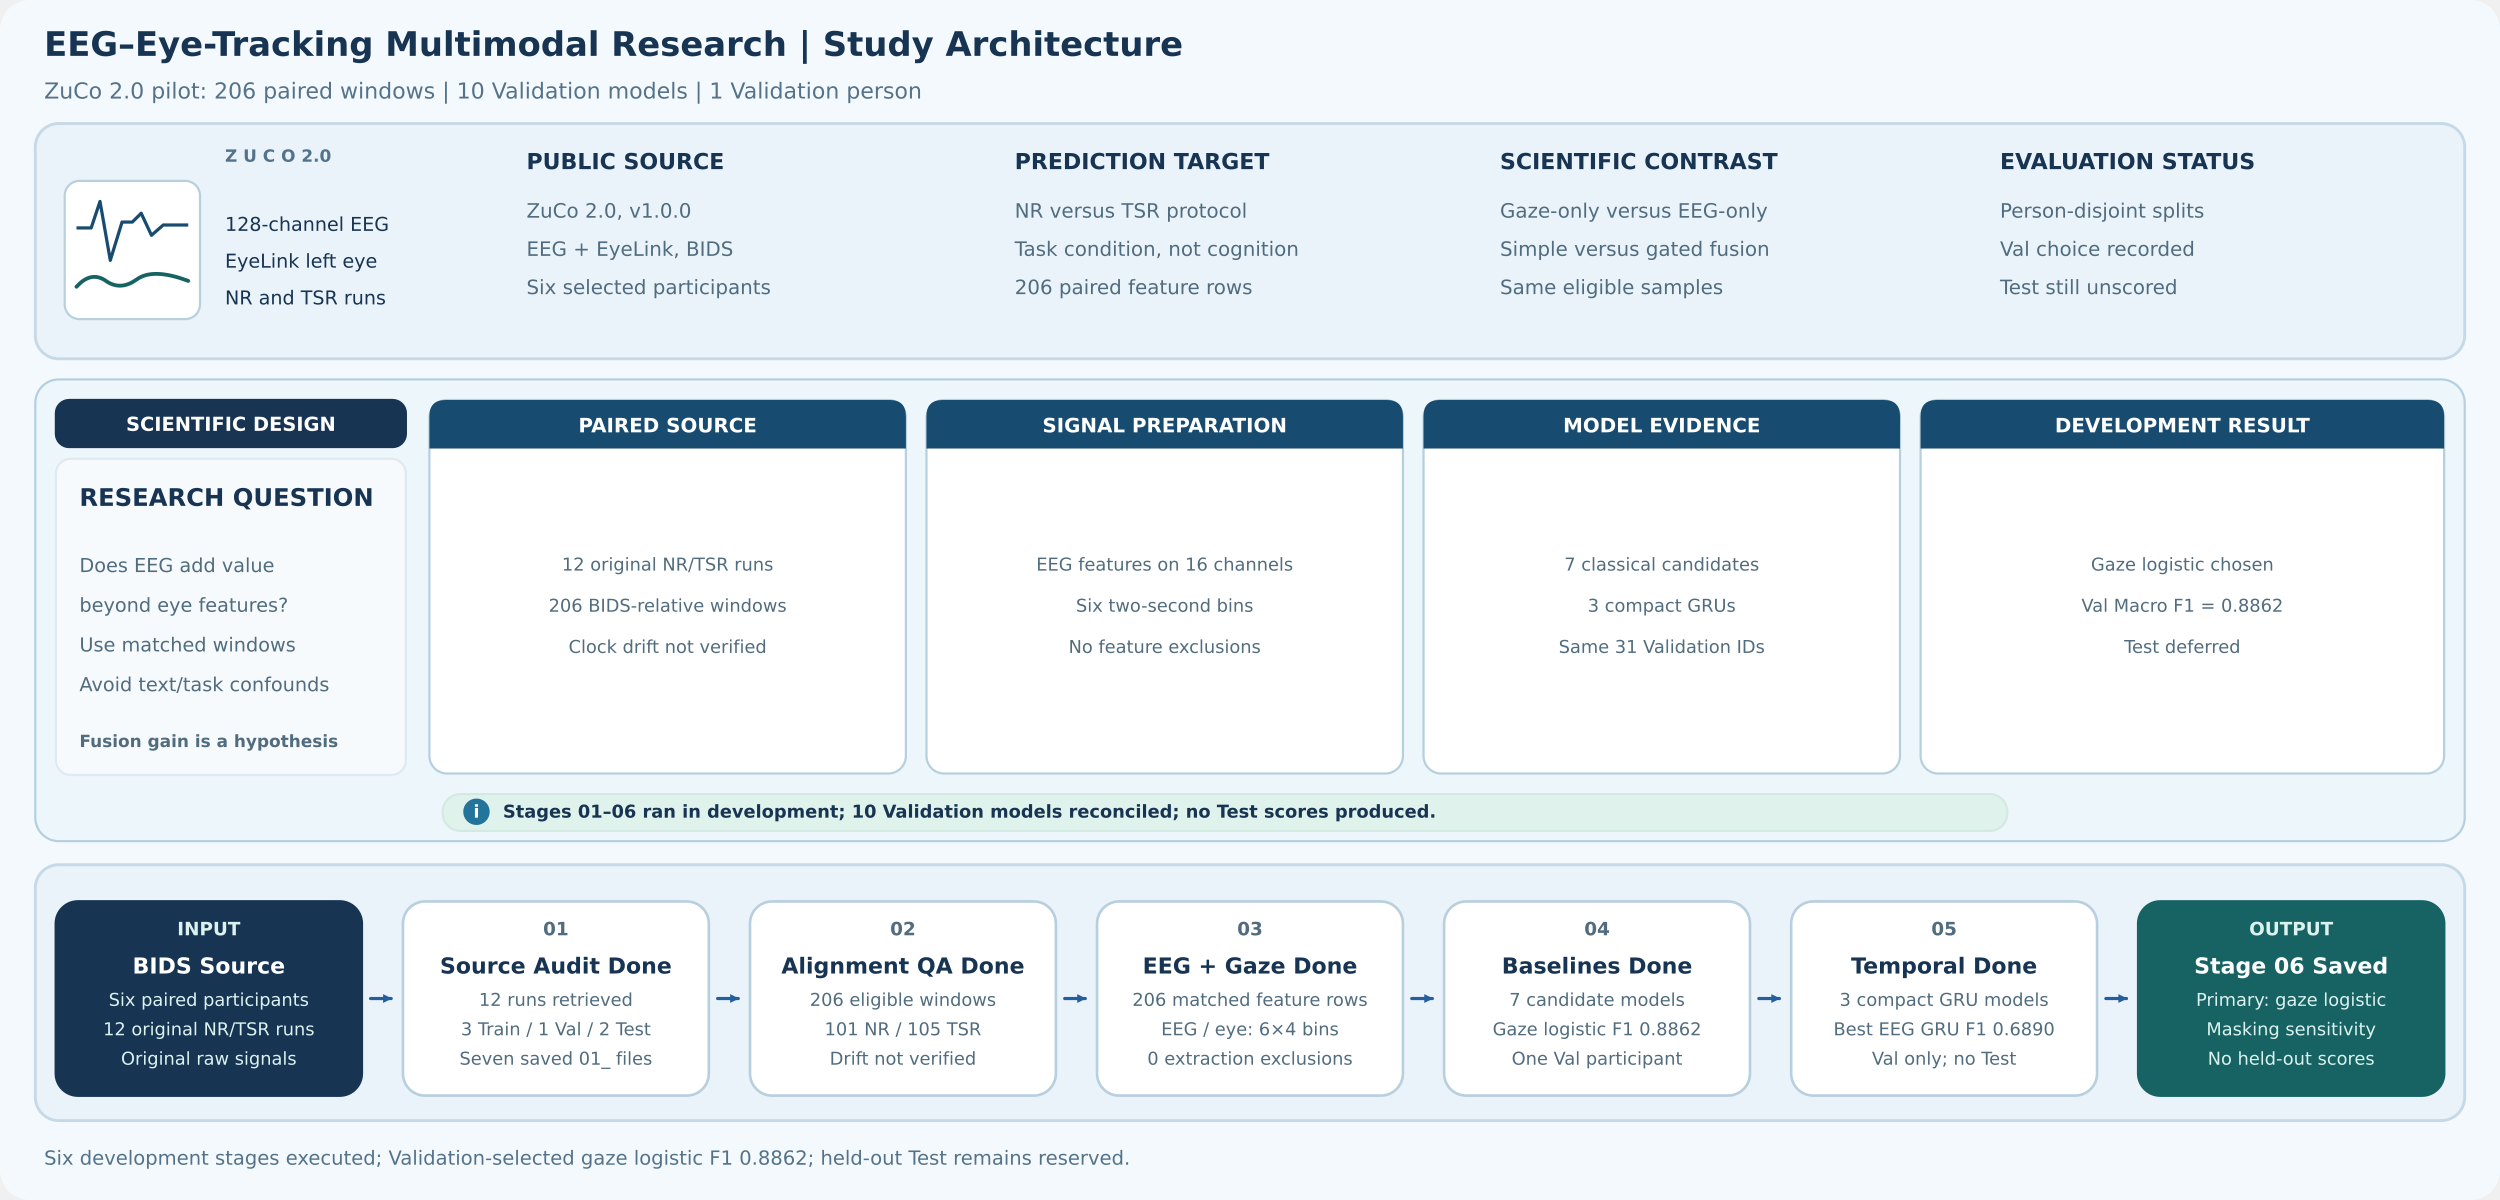
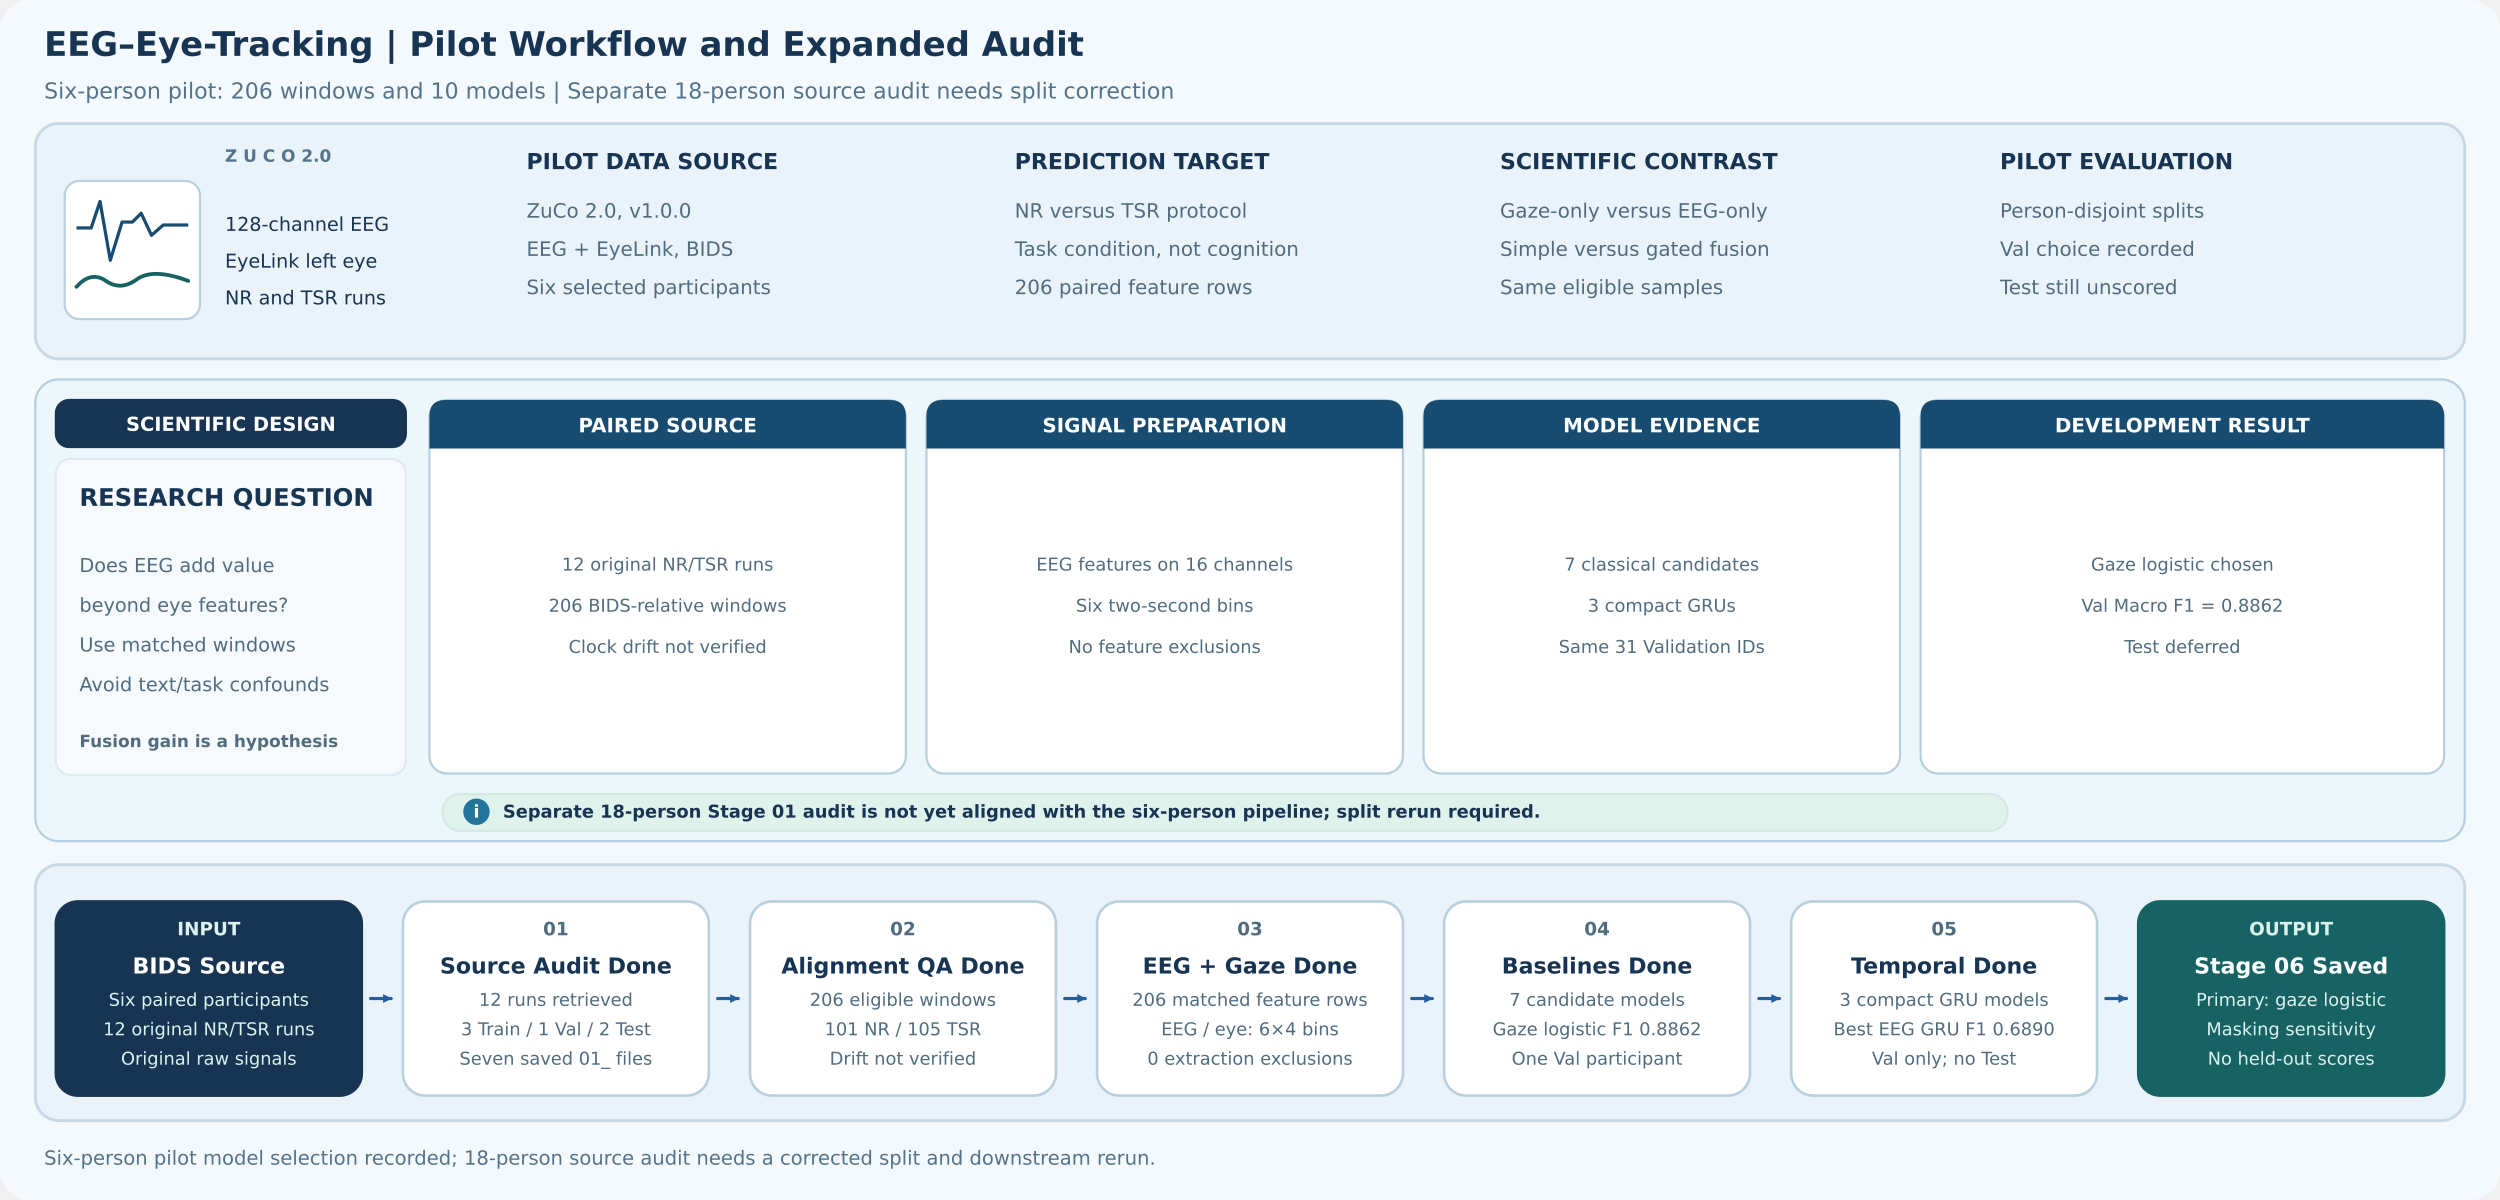
<svg xmlns="http://www.w3.org/2000/svg" width="1700" height="816" viewBox="0 0 1700 816" role="img" aria-labelledby="title desc">
  <defs>
    <marker id="arr" markerUnits="userSpaceOnUse" markerWidth="6" markerHeight="6" refX="5.5" refY="3" orient="auto">
      <path d="M0 0 L6 3 L0 6 Z" fill="#245E9D" />
    </marker>
    <style>text { font-family: DejaVu Sans, Arial, sans-serif; font-weight: 400; }
.figure-title { font-size:23px; font-weight:700; fill:#173453; }
.subtitle { font-size:15px; fill:#54738A; }
.source-heading { font-size:11.5px; font-weight:700; fill:#53738A; }
.source-label { font-size:13px; fill:#173453; }
.context-heading { font-size:15px; font-weight:700; fill:#173453; }
.context-body { font-size:13.5px; fill:#506C7E; }
.section-label { font-size:13.2px; font-weight:700; fill:#FFFFFF; }
.focus-heading { font-size:16.5px; font-weight:700; fill:#173453; }
.focus-body { font-size:13.1px; fill:#506C7E; }
.qualification { font-size:11.5px; font-weight:700; fill:#506C7E; }
.card-heading { font-size:13.5px; font-weight:700; fill:#FFFFFF; }
.card-body { font-size:12.1px; fill:#506C7E; }
.chart-label { font-size:11.8px; fill:#506C7E; }
.scientific-note { font-size:12.1px; font-weight:700; fill:#173453; }
.workflow-id { font-size:12.5px; font-weight:700; fill:#506C7E; }
.workflow-heading { font-size:15px; font-weight:700; fill:#173453; }
.workflow-body { font-size:12.1px; fill:#506C7E; }
.terminal-id { font-size:12.5px; font-weight:700; fill:#DBF2EF; }
.terminal-heading { font-size:15px; font-weight:700; fill:#FFFFFF; }
.terminal-body { font-size:12.1px; fill:#DBF2EF; }
.footer { font-size:13.3px; fill:#54738A; }
.info-mark { font-size:12px; font-weight:700; fill:#FFFFFF; }</style>
  </defs>
  <rect id="canvas" x="0" y="0" width="1700" height="816" rx="20" fill="#F4F9FD" />
  <g id="band-0-header">
-     <text id="text-001" x="30" y="38" class="figure-title" data-container="canvas">EEG–Eye-Tracking Multimodal Research | Study Architecture</text>
-     <text id="text-002" x="30" y="67" class="subtitle" data-container="canvas">ZuCo 2.0 pilot: 206 paired windows | 10 Validation models | 1 Validation person</text>
+     <text id="text-001" x="30" y="38" class="figure-title" data-container="canvas">EEG–Eye-Tracking | Pilot Workflow and Expanded Audit</text>
+     <text id="text-002" x="30" y="67" class="subtitle" data-container="canvas">Six-person pilot: 206 windows and 10 models | Separate 18-person source audit needs split correction</text>
  </g>
  <g id="band-1-context">
    <rect id="context-container" x="24" y="84" width="1652" height="160" rx="16" fill="#EAF3FA" stroke="#C7D9E6" stroke-width="2" />
    <g id="source-schematic" data-slot="replace-for-actual-data-source">
      <g id="paired-signal-icon">
        <rect x="44" y="123" width="92" height="94" rx="10" fill="#FFFFFF" stroke="#B8CFDE" stroke-width="1.5" />
        <path d="M52 155 L62 155 L68 137 L75 177 L83 151 L90 151 L96 145 L103 160 L111 153 L128 153" fill="none" stroke="#174B70" stroke-width="2.2" stroke-linejoin="round" />
        <path d="M52 195 Q62 184 72 191 T93 190 T128 191" fill="none" stroke="#176363" stroke-width="2.6" stroke-linecap="round" />
      </g>
      <text id="text-003" x="153" y="110" class="source-heading" data-container="context-container">Z U C O   2.0</text>
      <text id="text-004" x="153" y="157" class="source-label" data-container="context-container">128-channel EEG</text>
      <text id="text-005" x="153" y="182" class="source-label" data-container="context-container">EyeLink left eye</text>
      <text id="text-006" x="153" y="207" class="source-label" data-container="context-container">NR and TSR runs</text>
    </g>
    <g id="context-module-1">
-       <text id="text-007" x="358" y="115" class="context-heading" data-container="context-container">PUBLIC SOURCE</text>
+       <text id="text-007" x="358" y="115" class="context-heading" data-container="context-container">PILOT DATA SOURCE</text>
      <text id="text-008" x="358" y="148" class="context-body" data-container="context-container">ZuCo 2.0, v1.0.0</text>
      <text id="text-009" x="358" y="174" class="context-body" data-container="context-container">EEG + EyeLink, BIDS</text>
      <text id="text-010" x="358" y="200" class="context-body" data-container="context-container">Six selected participants</text>
    </g>
    <g id="context-module-2">
      <text id="text-011" x="690" y="115" class="context-heading" data-container="context-container">PREDICTION TARGET</text>
      <text id="text-012" x="690" y="148" class="context-body" data-container="context-container">NR versus TSR protocol</text>
      <text id="text-013" x="690" y="174" class="context-body" data-container="context-container">Task condition, not cognition</text>
      <text id="text-014" x="690" y="200" class="context-body" data-container="context-container">206 paired feature rows</text>
    </g>
    <g id="context-module-3">
      <text id="text-015" x="1020" y="115" class="context-heading" data-container="context-container">SCIENTIFIC CONTRAST</text>
      <text id="text-016" x="1020" y="148" class="context-body" data-container="context-container">Gaze-only versus EEG-only</text>
      <text id="text-017" x="1020" y="174" class="context-body" data-container="context-container">Simple versus gated fusion</text>
      <text id="text-018" x="1020" y="200" class="context-body" data-container="context-container">Same eligible samples</text>
    </g>
    <g id="context-module-4">
-       <text id="text-019" x="1360" y="115" class="context-heading" data-container="context-container">EVALUATION STATUS</text>
+       <text id="text-019" x="1360" y="115" class="context-heading" data-container="context-container">PILOT EVALUATION</text>
      <text id="text-020" x="1360" y="148" class="context-body" data-container="context-container">Person-disjoint splits</text>
      <text id="text-021" x="1360" y="174" class="context-body" data-container="context-container">Val choice recorded</text>
      <text id="text-022" x="1360" y="200" class="context-body" data-container="context-container">Test still unscored</text>
    </g>
  </g>
  <g id="band-2-analysis">
    <rect id="analysis-container" x="24" y="258" width="1652" height="314" rx="16" fill="#EDF6FB" stroke="#B4CFE0" stroke-width="1.5" />
    <g id="analysis-focus">
      <rect id="section-label-box" x="38" y="272" width="238" height="32" rx="9" fill="#173453" stroke="#173453" stroke-width="1.5" />
      <text id="text-023" x="157" y="293" class="section-label" text-anchor="middle" data-container="section-label-box">SCIENTIFIC DESIGN</text>
      <rect id="focus-card" x="38" y="312" width="238" height="215" rx="10" fill="#F7FAFD" stroke="#DFEAF0" stroke-width="1.5" />
      <text id="text-024" x="54" y="344" class="focus-heading" data-container="focus-card">RESEARCH QUESTION</text>
      <text id="text-025" x="54" y="389" class="focus-body" data-container="focus-card">Does EEG add value</text>
      <text id="text-026" x="54" y="416" class="focus-body" data-container="focus-card">beyond eye features?</text>
      <text id="text-027" x="54" y="443" class="focus-body" data-container="focus-card">Use matched windows</text>
      <text id="text-028" x="54" y="470" class="focus-body" data-container="focus-card">Avoid text/task confounds</text>
      <text id="text-029" x="54" y="508" class="qualification" data-container="focus-card">Fusion gain is a hypothesis</text>
    </g>
    <g id="evidence-panel-1">
      <rect id="evidence-card-1" x="292" y="272" width="324" height="254" rx="12" fill="#FFFFFF" stroke="#B6CFDE" stroke-width="1.5" />
      <path id="evidence-header-1" d="M303 272 H605 Q616 272 616 283 V305 H292 V283 Q292 272 303 272 Z" fill="#174B70" />
      <text id="text-030" x="454.0" y="294" class="card-heading" text-anchor="middle" data-container="evidence-card-1">PAIRED SOURCE</text>
      <g id="evidence-content-1" data-slot="scientific-content">
        <text id="text-031" x="454.0" y="388" class="card-body" text-anchor="middle" data-container="evidence-card-1">12 original NR/TSR runs</text>
        <text id="text-032" x="454.0" y="416" class="card-body" text-anchor="middle" data-container="evidence-card-1">206 BIDS-relative windows</text>
        <text id="text-033" x="454.0" y="444" class="card-body" text-anchor="middle" data-container="evidence-card-1">Clock drift not verified</text>
      </g>
    </g>
    <g id="evidence-panel-2">
      <rect id="evidence-card-2" x="630" y="272" width="324" height="254" rx="12" fill="#FFFFFF" stroke="#B6CFDE" stroke-width="1.5" />
      <path id="evidence-header-2" d="M641 272 H943 Q954 272 954 283 V305 H630 V283 Q630 272 641 272 Z" fill="#174B70" />
      <text id="text-034" x="792.0" y="294" class="card-heading" text-anchor="middle" data-container="evidence-card-2">SIGNAL PREPARATION</text>
      <g id="evidence-content-2" data-slot="scientific-content">
        <text id="text-035" x="792.0" y="388" class="card-body" text-anchor="middle" data-container="evidence-card-2">EEG features on 16 channels</text>
        <text id="text-036" x="792.0" y="416" class="card-body" text-anchor="middle" data-container="evidence-card-2">Six two-second bins</text>
        <text id="text-037" x="792.0" y="444" class="card-body" text-anchor="middle" data-container="evidence-card-2">No feature exclusions</text>
      </g>
    </g>
    <g id="evidence-panel-3">
      <rect id="evidence-card-3" x="968" y="272" width="324" height="254" rx="12" fill="#FFFFFF" stroke="#B6CFDE" stroke-width="1.5" />
      <path id="evidence-header-3" d="M979 272 H1281 Q1292 272 1292 283 V305 H968 V283 Q968 272 979 272 Z" fill="#174B70" />
      <text id="text-038" x="1130.0" y="294" class="card-heading" text-anchor="middle" data-container="evidence-card-3">MODEL EVIDENCE</text>
      <g id="evidence-content-3" data-slot="scientific-content">
        <text id="text-039" x="1130.0" y="388" class="card-body" text-anchor="middle" data-container="evidence-card-3">7 classical candidates</text>
        <text id="text-040" x="1130.0" y="416" class="card-body" text-anchor="middle" data-container="evidence-card-3">3 compact GRUs</text>
        <text id="text-041" x="1130.0" y="444" class="card-body" text-anchor="middle" data-container="evidence-card-3">Same 31 Validation IDs</text>
      </g>
    </g>
    <g id="evidence-panel-4">
      <rect id="evidence-card-4" x="1306" y="272" width="356" height="254" rx="12" fill="#FFFFFF" stroke="#B6CFDE" stroke-width="1.5" />
      <path id="evidence-header-4" d="M1317 272 H1651 Q1662 272 1662 283 V305 H1306 V283 Q1306 272 1317 272 Z" fill="#174B70" />
      <text id="text-042" x="1484.0" y="294" class="card-heading" text-anchor="middle" data-container="evidence-card-4">DEVELOPMENT RESULT</text>
      <g id="evidence-content-4" data-slot="scientific-content">
        <text id="text-043" x="1484.0" y="388" class="card-body" text-anchor="middle" data-container="evidence-card-4">Gaze logistic chosen</text>
        <text id="text-044" x="1484.0" y="416" class="card-body" text-anchor="middle" data-container="evidence-card-4">Val Macro F1 = 0.8862</text>
        <text id="text-045" x="1484.0" y="444" class="card-body" text-anchor="middle" data-container="evidence-card-4">Test deferred</text>
      </g>
    </g>
    <g id="optional-scientific-note" data-optional="true">
      <rect id="note-strip" x="301" y="540" width="1064" height="25" rx="12" fill="#E0F2EC" stroke="#D3EAE2" stroke-width="1.5" />
      <circle cx="324" cy="552" r="9" fill="#23749A" />
      <text id="text-046" x="324" y="556" class="info-mark" text-anchor="middle">i</text>
-       <text id="text-047" x="342" y="556" class="scientific-note" data-container="note-strip">Stages 01–06 ran in development; 10 Validation models reconciled; no Test scores produced.</text>
+       <text id="text-047" x="342" y="556" class="scientific-note" data-container="note-strip">Separate 18-person Stage 01 audit is not yet aligned with the six-person pipeline; split rerun required.</text>
    </g>
  </g>
  <g id="band-3-workflow">
    <rect id="workflow-container" x="24" y="588" width="1652" height="174" rx="16" fill="#EAF3FA" stroke="#C7D9E6" stroke-width="2" />
    <g id="workflow-input">
      <rect id="workflow-node-0" x="38" y="613" width="208" height="132" rx="15" fill="#173453" stroke="#173453" stroke-width="1.8" />
      <text id="text-048" x="142" y="636" class="terminal-id" text-anchor="middle" data-container="workflow-node-0">INPUT</text>
      <text id="text-049" x="142" y="662" class="terminal-heading" text-anchor="middle" data-container="workflow-node-0">BIDS Source</text>
      <text id="text-050" x="142" y="684" class="terminal-body" text-anchor="middle" data-container="workflow-node-0">Six paired participants</text>
      <text id="text-051" x="142" y="704" class="terminal-body" text-anchor="middle" data-container="workflow-node-0">12 original NR/TSR runs</text>
      <text id="text-052" x="142" y="724" class="terminal-body" text-anchor="middle" data-container="workflow-node-0">Original raw signals</text>
    </g>
    <path id="workflow-connector-0" d="M252 679 H266" fill="none" stroke="#245E9D" stroke-width="2.2" stroke-linecap="round" marker-end="url(#arr)" />
    <g id="workflow-process-1">
      <rect id="workflow-node-1" x="274" y="613" width="208" height="132" rx="15" fill="#FFFFFF" stroke="#B8CFDE" stroke-width="1.8" />
      <text id="text-053" x="378" y="636" class="workflow-id" text-anchor="middle" data-container="workflow-node-1">01</text>
      <text id="text-054" x="378" y="662" class="workflow-heading" text-anchor="middle" data-container="workflow-node-1">Source Audit Done</text>
      <text id="text-055" x="378" y="684" class="workflow-body" text-anchor="middle" data-container="workflow-node-1">12 runs retrieved</text>
      <text id="text-056" x="378" y="704" class="workflow-body" text-anchor="middle" data-container="workflow-node-1">3 Train / 1 Val / 2 Test</text>
      <text id="text-057" x="378" y="724" class="workflow-body" text-anchor="middle" data-container="workflow-node-1">Seven saved 01_ files</text>
    </g>
    <path id="workflow-connector-1" d="M488 679 H502" fill="none" stroke="#245E9D" stroke-width="2.2" stroke-linecap="round" marker-end="url(#arr)" />
    <g id="workflow-process-2">
      <rect id="workflow-node-2" x="510" y="613" width="208" height="132" rx="15" fill="#FFFFFF" stroke="#B8CFDE" stroke-width="1.8" />
      <text id="text-058" x="614" y="636" class="workflow-id" text-anchor="middle" data-container="workflow-node-2">02</text>
      <text id="text-059" x="614" y="662" class="workflow-heading" text-anchor="middle" data-container="workflow-node-2">Alignment QA Done</text>
      <text id="text-060" x="614" y="684" class="workflow-body" text-anchor="middle" data-container="workflow-node-2">206 eligible windows</text>
      <text id="text-061" x="614" y="704" class="workflow-body" text-anchor="middle" data-container="workflow-node-2">101 NR / 105 TSR</text>
      <text id="text-062" x="614" y="724" class="workflow-body" text-anchor="middle" data-container="workflow-node-2">Drift not verified</text>
    </g>
    <path id="workflow-connector-2" d="M724 679 H738" fill="none" stroke="#245E9D" stroke-width="2.2" stroke-linecap="round" marker-end="url(#arr)" />
    <g id="workflow-process-3">
      <rect id="workflow-node-3" x="746" y="613" width="208" height="132" rx="15" fill="#FFFFFF" stroke="#B8CFDE" stroke-width="1.8" />
      <text id="text-063" x="850" y="636" class="workflow-id" text-anchor="middle" data-container="workflow-node-3">03</text>
      <text id="text-064" x="850" y="662" class="workflow-heading" text-anchor="middle" data-container="workflow-node-3">EEG + Gaze Done</text>
      <text id="text-065" x="850" y="684" class="workflow-body" text-anchor="middle" data-container="workflow-node-3">206 matched feature rows</text>
      <text id="text-066" x="850" y="704" class="workflow-body" text-anchor="middle" data-container="workflow-node-3">EEG / eye: 6×4 bins</text>
      <text id="text-067" x="850" y="724" class="workflow-body" text-anchor="middle" data-container="workflow-node-3">0 extraction exclusions</text>
    </g>
    <path id="workflow-connector-3" d="M960 679 H974" fill="none" stroke="#245E9D" stroke-width="2.2" stroke-linecap="round" marker-end="url(#arr)" />
    <g id="workflow-process-4">
      <rect id="workflow-node-4" x="982" y="613" width="208" height="132" rx="15" fill="#FFFFFF" stroke="#B8CFDE" stroke-width="1.8" />
      <text id="text-068" x="1086" y="636" class="workflow-id" text-anchor="middle" data-container="workflow-node-4">04</text>
      <text id="text-069" x="1086" y="662" class="workflow-heading" text-anchor="middle" data-container="workflow-node-4">Baselines Done</text>
      <text id="text-070" x="1086" y="684" class="workflow-body" text-anchor="middle" data-container="workflow-node-4">7 candidate models</text>
      <text id="text-071" x="1086" y="704" class="workflow-body" text-anchor="middle" data-container="workflow-node-4">Gaze logistic F1 0.8862</text>
      <text id="text-072" x="1086" y="724" class="workflow-body" text-anchor="middle" data-container="workflow-node-4">One Val participant</text>
    </g>
    <path id="workflow-connector-4" d="M1196 679 H1210" fill="none" stroke="#245E9D" stroke-width="2.2" stroke-linecap="round" marker-end="url(#arr)" />
    <g id="workflow-process-5">
      <rect id="workflow-node-5" x="1218" y="613" width="208" height="132" rx="15" fill="#FFFFFF" stroke="#B8CFDE" stroke-width="1.8" />
      <text id="text-073" x="1322" y="636" class="workflow-id" text-anchor="middle" data-container="workflow-node-5">05</text>
      <text id="text-074" x="1322" y="662" class="workflow-heading" text-anchor="middle" data-container="workflow-node-5">Temporal Done</text>
      <text id="text-075" x="1322" y="684" class="workflow-body" text-anchor="middle" data-container="workflow-node-5">3 compact GRU models</text>
      <text id="text-076" x="1322" y="704" class="workflow-body" text-anchor="middle" data-container="workflow-node-5">Best EEG GRU F1 0.6890</text>
      <text id="text-077" x="1322" y="724" class="workflow-body" text-anchor="middle" data-container="workflow-node-5">Val only; no Test</text>
    </g>
    <path id="workflow-connector-5" d="M1432 679 H1446" fill="none" stroke="#245E9D" stroke-width="2.2" stroke-linecap="round" marker-end="url(#arr)" />
    <g id="workflow-output">
      <rect id="workflow-node-6" x="1454" y="613" width="208" height="132" rx="15" fill="#176363" stroke="#176363" stroke-width="1.8" />
      <text id="text-078" x="1558" y="636" class="terminal-id" text-anchor="middle" data-container="workflow-node-6">OUTPUT</text>
      <text id="text-079" x="1558" y="662" class="terminal-heading" text-anchor="middle" data-container="workflow-node-6">Stage 06 Saved</text>
      <text id="text-080" x="1558" y="684" class="terminal-body" text-anchor="middle" data-container="workflow-node-6">Primary: gaze logistic</text>
      <text id="text-081" x="1558" y="704" class="terminal-body" text-anchor="middle" data-container="workflow-node-6">Masking sensitivity</text>
      <text id="text-082" x="1558" y="724" class="terminal-body" text-anchor="middle" data-container="workflow-node-6">No held-out scores</text>
    </g>
  </g>
  <g id="band-4-summary">
-     <text id="text-083" x="30" y="792" class="footer" data-container="canvas">Six development stages executed; Validation-selected gaze logistic F1 0.8862; held-out Test remains reserved.</text>
+     <text id="text-083" x="30" y="792" class="footer" data-container="canvas">Six-person pilot model selection recorded; 18-person source audit needs a corrected split and downstream rerun.</text>
  </g>
</svg>
